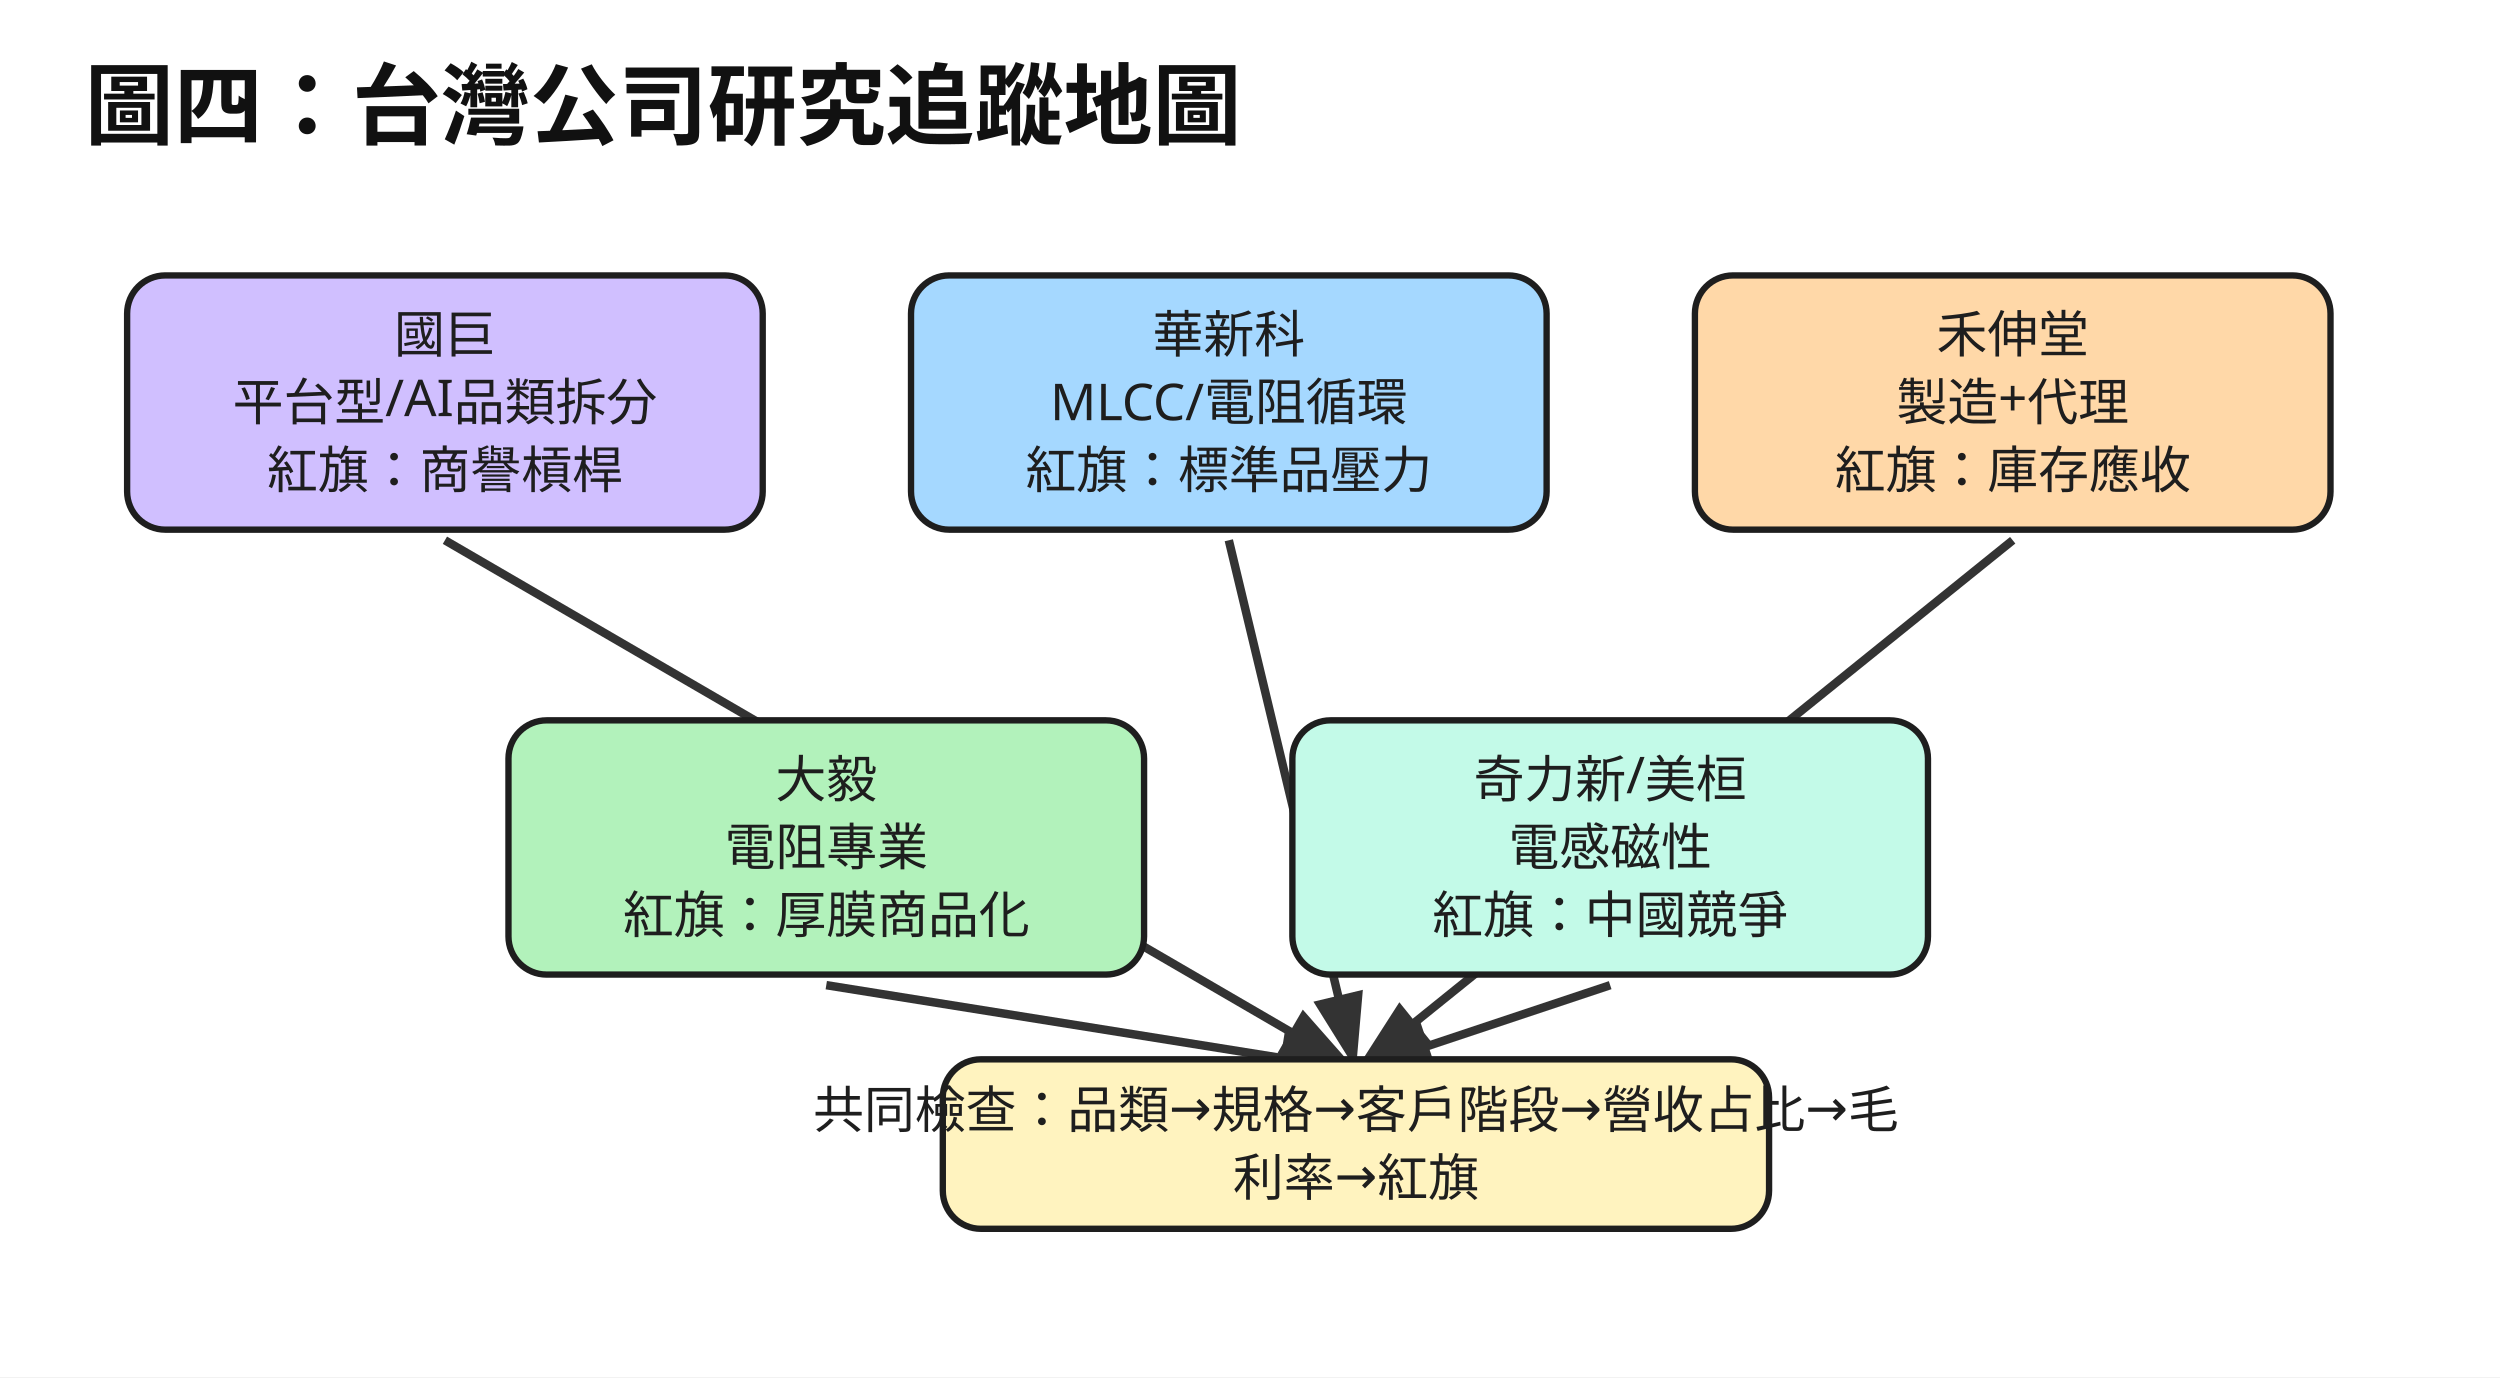
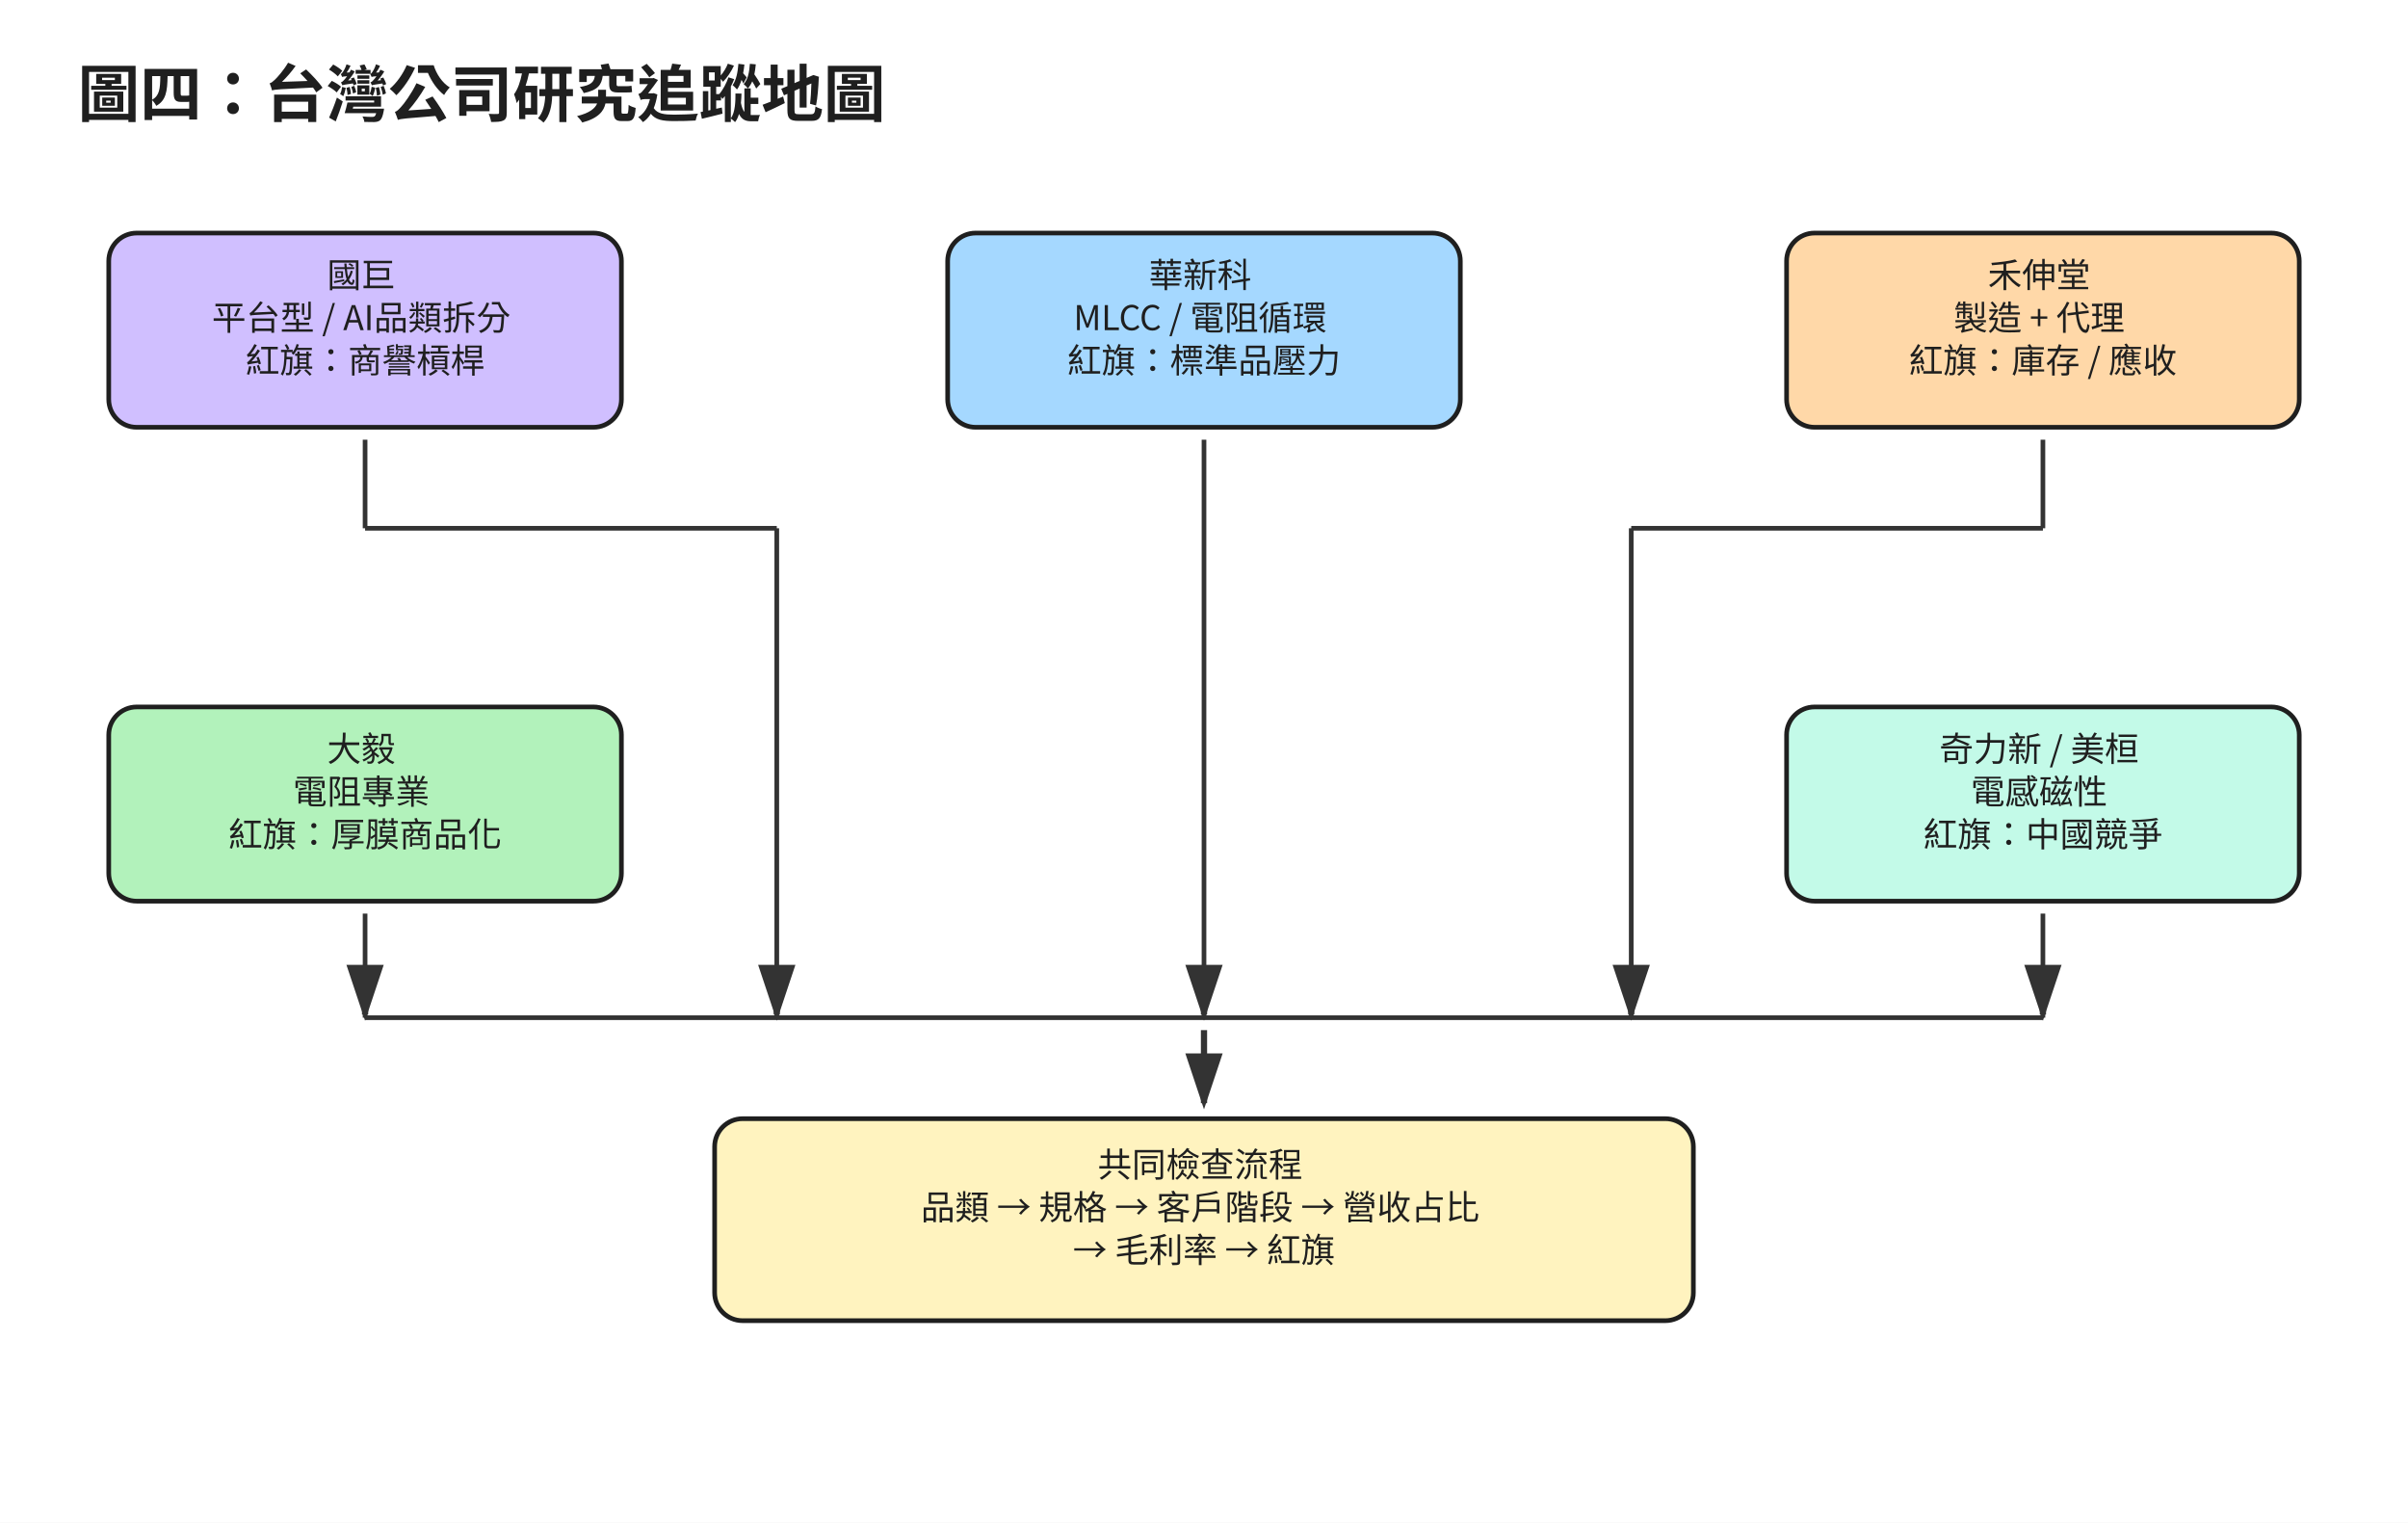
- <svg xmlns="http://www.w3.org/2000/svg" width="1180" height="650" viewBox="0 0 1180 650">
+ <svg xmlns="http://www.w3.org/2000/svg" width="1550" height="980" viewBox="0 0 1550 980">
  <rect width="100%" height="100%" fill="white" />
-   <text x="40" y="65" font-family="Microsoft JhengHei, sans-serif" font-size="42" font-weight="700" fill="#111">圖四：台灣公司研究追蹤地圖</text>
  <defs>
-     <marker id="arrow" markerWidth="10" markerHeight="10" refX="9" refY="3" orient="auto" markerUnits="strokeWidth">
+     <marker id="arrow" markerWidth="10" markerHeight="10" refX="8" refY="3" orient="auto">
      <path d="M0,0 L0,6 L9,3 z" fill="#333" />
    </marker>
  </defs>
-   <line x1="210" y1="255" x2="640" y2="505" stroke="#333" stroke-width="4" marker-end="url(#arrow)" />
-   <line x1="580" y1="255" x2="640" y2="505" stroke="#333" stroke-width="4" marker-end="url(#arrow)" />
-   <line x1="950" y1="255" x2="640" y2="505" stroke="#333" stroke-width="4" marker-end="url(#arrow)" />
-   <line x1="390" y1="465" x2="640" y2="505" stroke="#333" stroke-width="4" marker-end="url(#arrow)" />
-   <line x1="760" y1="465" x2="640" y2="505" stroke="#333" stroke-width="4" marker-end="url(#arrow)" />
-   <rect x="60" y="130" width="300" height="120" rx="18" fill="#d0bfff" stroke="#1e1e1e" stroke-width="3" />
-   <text x="210.0" y="158.0" text-anchor="middle" dominant-baseline="middle" font-family="Microsoft JhengHei, sans-serif" font-size="24" fill="#1e1e1e">國巨</text>
-   <text x="210.0" y="190.0" text-anchor="middle" dominant-baseline="middle" font-family="Microsoft JhengHei, sans-serif" font-size="24" fill="#1e1e1e">平台型/AI品類拆分</text>
-   <text x="210.0" y="222.0" text-anchor="middle" dominant-baseline="middle" font-family="Microsoft JhengHei, sans-serif" font-size="24" fill="#1e1e1e">紅旗：商譽槓桿</text>
-   <rect x="430" y="130" width="300" height="120" rx="18" fill="#a5d8ff" stroke="#1e1e1e" stroke-width="3" />
-   <text x="580.0" y="158.0" text-anchor="middle" dominant-baseline="middle" font-family="Microsoft JhengHei, sans-serif" font-size="24" fill="#1e1e1e">華新科</text>
-   <text x="580.0" y="190.0" text-anchor="middle" dominant-baseline="middle" font-family="Microsoft JhengHei, sans-serif" font-size="24" fill="#1e1e1e">MLCC/電阻循環</text>
-   <text x="580.0" y="222.0" text-anchor="middle" dominant-baseline="middle" font-family="Microsoft JhengHei, sans-serif" font-size="24" fill="#1e1e1e">紅旗：標準品壓力</text>
-   <rect x="800" y="130" width="300" height="120" rx="18" fill="#ffd8a8" stroke="#1e1e1e" stroke-width="3" />
-   <text x="950.0" y="158.0" text-anchor="middle" dominant-baseline="middle" font-family="Microsoft JhengHei, sans-serif" font-size="24" fill="#1e1e1e">禾伸堂</text>
-   <text x="950.0" y="190.0" text-anchor="middle" dominant-baseline="middle" font-family="Microsoft JhengHei, sans-serif" font-size="24" fill="#1e1e1e">製造+代理</text>
-   <text x="950.0" y="222.0" text-anchor="middle" dominant-baseline="middle" font-family="Microsoft JhengHei, sans-serif" font-size="24" fill="#1e1e1e">紅旗：庫存應收</text>
-   <rect x="240" y="340" width="300" height="120" rx="18" fill="#b2f2bb" stroke="#1e1e1e" stroke-width="3" />
-   <text x="390.0" y="368.0" text-anchor="middle" dominant-baseline="middle" font-family="Microsoft JhengHei, sans-serif" font-size="24" fill="#1e1e1e">大毅</text>
-   <text x="390.0" y="400.0" text-anchor="middle" dominant-baseline="middle" font-family="Microsoft JhengHei, sans-serif" font-size="24" fill="#1e1e1e">電阻專業</text>
-   <text x="390.0" y="432.0" text-anchor="middle" dominant-baseline="middle" font-family="Microsoft JhengHei, sans-serif" font-size="24" fill="#1e1e1e">紅旗：厚膜商品化</text>
-   <rect x="610" y="340" width="300" height="120" rx="18" fill="#c3fae8" stroke="#1e1e1e" stroke-width="3" />
-   <text x="760.0" y="368.0" text-anchor="middle" dominant-baseline="middle" font-family="Microsoft JhengHei, sans-serif" font-size="24" fill="#1e1e1e">奇力新/美桓</text>
-   <text x="760.0" y="400.0" text-anchor="middle" dominant-baseline="middle" font-family="Microsoft JhengHei, sans-serif" font-size="24" fill="#1e1e1e">電感磁性</text>
-   <text x="760.0" y="432.0" text-anchor="middle" dominant-baseline="middle" font-family="Microsoft JhengHei, sans-serif" font-size="24" fill="#1e1e1e">紅旗：中國競爭</text>
-   <rect x="445" y="500" width="390" height="80" rx="18" fill="#fff3bf" stroke="#1e1e1e" stroke-width="3" />
-   <text x="640.0" y="524.0" text-anchor="middle" dominant-baseline="middle" font-family="Microsoft JhengHei, sans-serif" font-size="24" fill="#1e1e1e">共同檢查：品類→規格→客戶階段→營收占比→毛</text>
-   <text x="640.0" y="556.0" text-anchor="middle" dominant-baseline="middle" font-family="Microsoft JhengHei, sans-serif" font-size="24" fill="#1e1e1e">利率→紅旗</text>
+   <text x="50" y="75" font-family="Microsoft JhengHei, Noto Sans CJK TC, sans-serif" font-size="40" font-weight="700" fill="#1f1f1f" text-anchor="start">
+     <tspan x="50" dy="0">圖四：台灣公司研究追蹤地圖</tspan>
+   </text>
+   <rect x="70" y="150" width="330" height="125" rx="18" fill="#d0bfff" stroke="#1f1f1f" stroke-width="3" />
+   <text x="235.0" y="185.0" font-family="Microsoft JhengHei, Noto Sans CJK TC, sans-serif" font-size="22" font-weight="400" fill="#1f1f1f" text-anchor="middle">
+     <tspan x="235.0" dy="0">國巨</tspan>
+     <tspan x="235.0" dy="27.5">平台型 / AI品類拆分</tspan>
+     <tspan x="235.0" dy="27.5">紅旗：商譽槓桿</tspan>
+   </text>
+   <rect x="610" y="150" width="330" height="125" rx="18" fill="#a5d8ff" stroke="#1f1f1f" stroke-width="3" />
+   <text x="775.0" y="185.0" font-family="Microsoft JhengHei, Noto Sans CJK TC, sans-serif" font-size="22" font-weight="400" fill="#1f1f1f" text-anchor="middle">
+     <tspan x="775.0" dy="0">華新科</tspan>
+     <tspan x="775.0" dy="27.5">MLCC / 電阻循環</tspan>
+     <tspan x="775.0" dy="27.5">紅旗：標準品壓力</tspan>
+   </text>
+   <rect x="1150" y="150" width="330" height="125" rx="18" fill="#ffd8a8" stroke="#1f1f1f" stroke-width="3" />
+   <text x="1315.0" y="185.0" font-family="Microsoft JhengHei, Noto Sans CJK TC, sans-serif" font-size="22" font-weight="400" fill="#1f1f1f" text-anchor="middle">
+     <tspan x="1315.0" dy="0">禾伸堂</tspan>
+     <tspan x="1315.0" dy="27.5">製造 + 代理</tspan>
+     <tspan x="1315.0" dy="27.5">紅旗：庫存 / 應收</tspan>
+   </text>
+   <rect x="70" y="455" width="330" height="125" rx="18" fill="#b2f2bb" stroke="#1f1f1f" stroke-width="3" />
+   <text x="235.0" y="490.0" font-family="Microsoft JhengHei, Noto Sans CJK TC, sans-serif" font-size="22" font-weight="400" fill="#1f1f1f" text-anchor="middle">
+     <tspan x="235.0" dy="0">大毅</tspan>
+     <tspan x="235.0" dy="27.5">電阻專業</tspan>
+     <tspan x="235.0" dy="27.5">紅旗：厚膜商品化</tspan>
+   </text>
+   <rect x="1150" y="455" width="330" height="125" rx="18" fill="#c3fae8" stroke="#1f1f1f" stroke-width="3" />
+   <text x="1315.0" y="490.0" font-family="Microsoft JhengHei, Noto Sans CJK TC, sans-serif" font-size="22" font-weight="400" fill="#1f1f1f" text-anchor="middle">
+     <tspan x="1315.0" dy="0">奇力新 / 美桓</tspan>
+     <tspan x="1315.0" dy="27.5">電感磁性</tspan>
+     <tspan x="1315.0" dy="27.5">紅旗：中國競爭</tspan>
+   </text>
+   <rect x="460" y="720" width="630" height="130" rx="18" fill="#fff3bf" stroke="#1f1f1f" stroke-width="3" />
+   <text x="775.0" y="757.5" font-family="Microsoft JhengHei, Noto Sans CJK TC, sans-serif" font-size="22" font-weight="400" fill="#1f1f1f" text-anchor="middle">
+     <tspan x="775.0" dy="0">共同檢查流程</tspan>
+     <tspan x="775.0" dy="27.5">品類 → 規格 → 客戶階段 → 營收占比</tspan>
+     <tspan x="775.0" dy="27.5">→ 毛利率 → 紅旗</tspan>
+   </text>
+   <line x1="235" y1="655" x2="1315" y2="655" stroke="#333" stroke-width="3" />
+   <line x1="235" y1="283" x2="235" y2="340" stroke="#333" stroke-width="3" />
+   <line x1="235" y1="340" x2="500" y2="340" stroke="#333" stroke-width="3" />
+   <line x1="500" y1="340" x2="500" y2="655" stroke="#333" stroke-width="3" />
+   <line x1="500" y1="631" x2="500" y2="653" stroke="#333" stroke-width="4" marker-end="url(#arrow)" />
+   <line x1="775" y1="283" x2="775" y2="655" stroke="#333" stroke-width="3" />
+   <line x1="775" y1="631" x2="775" y2="653" stroke="#333" stroke-width="4" marker-end="url(#arrow)" />
+   <line x1="1315" y1="283" x2="1315" y2="340" stroke="#333" stroke-width="3" />
+   <line x1="1315" y1="340" x2="1050" y2="340" stroke="#333" stroke-width="3" />
+   <line x1="1050" y1="340" x2="1050" y2="655" stroke="#333" stroke-width="3" />
+   <line x1="1050" y1="631" x2="1050" y2="653" stroke="#333" stroke-width="4" marker-end="url(#arrow)" />
+   <line x1="235" y1="588" x2="235" y2="655" stroke="#333" stroke-width="3" />
+   <line x1="235" y1="631" x2="235" y2="653" stroke="#333" stroke-width="4" marker-end="url(#arrow)" />
+   <line x1="1315" y1="588" x2="1315" y2="655" stroke="#333" stroke-width="3" />
+   <line x1="1315" y1="631" x2="1315" y2="653" stroke="#333" stroke-width="4" marker-end="url(#arrow)" />
+   <line x1="775.0" y1="663" x2="775.0" y2="710" stroke="#333" stroke-width="4" marker-end="url(#arrow)" />
</svg>
